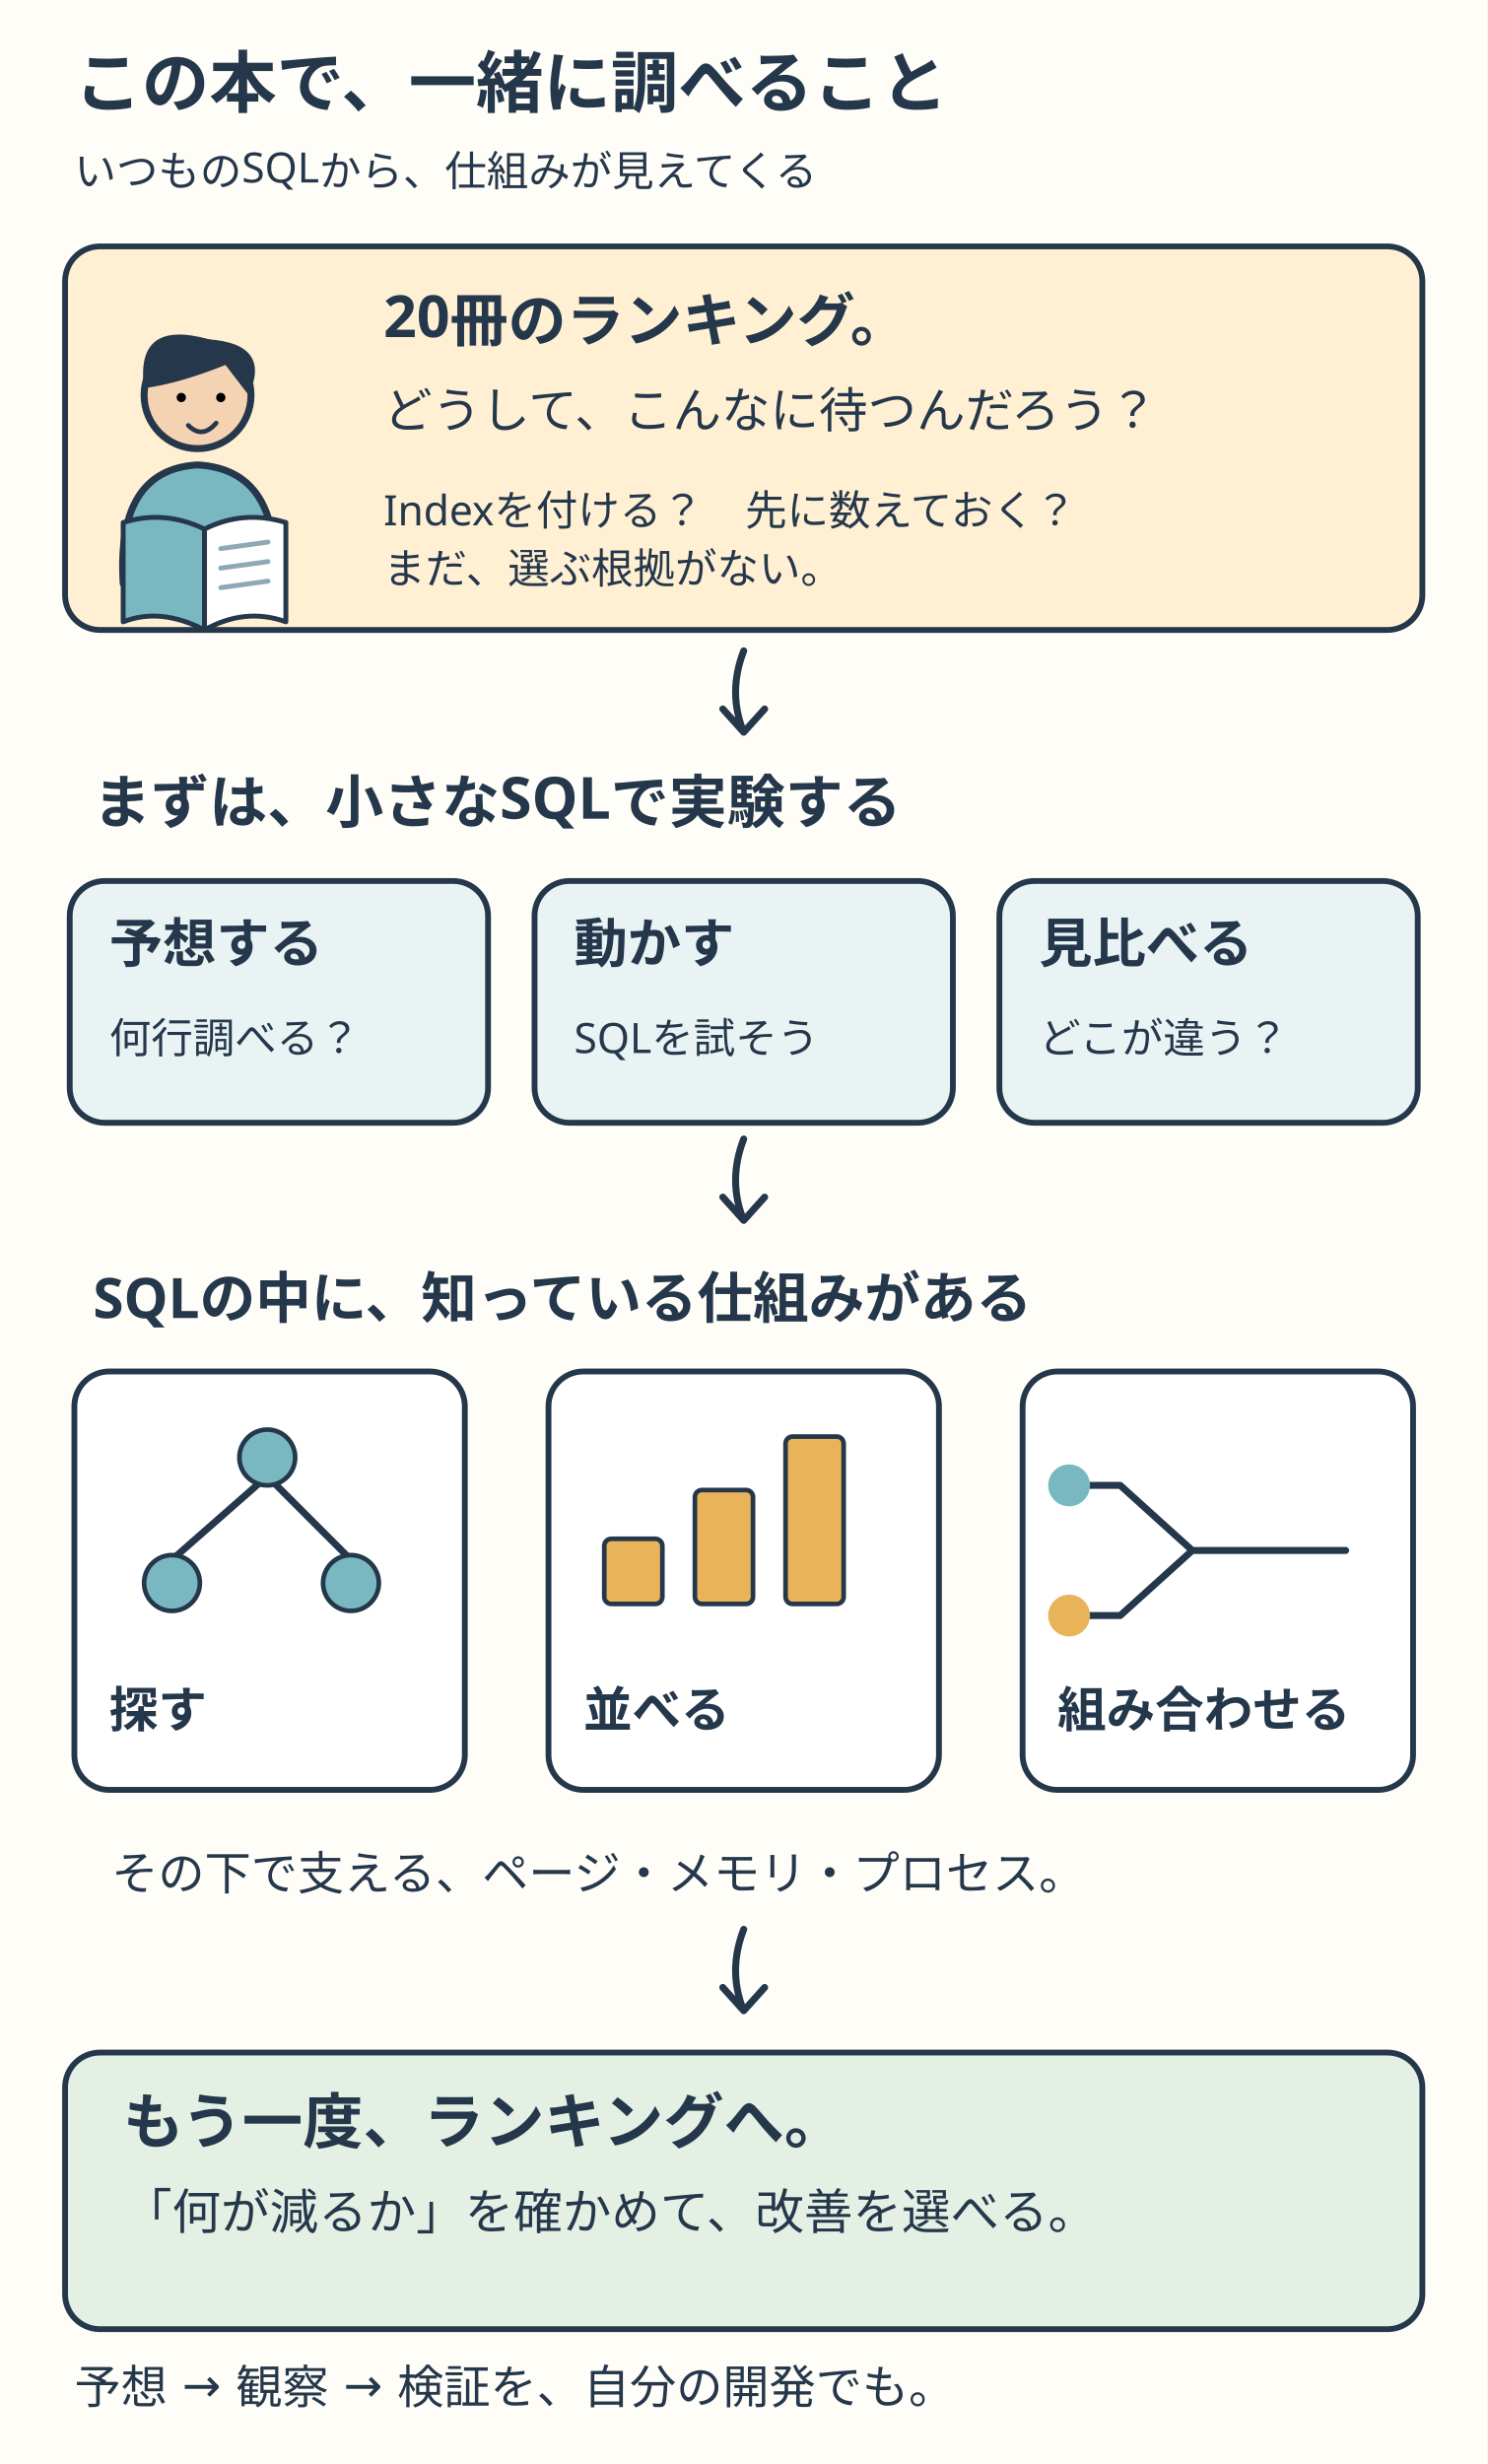
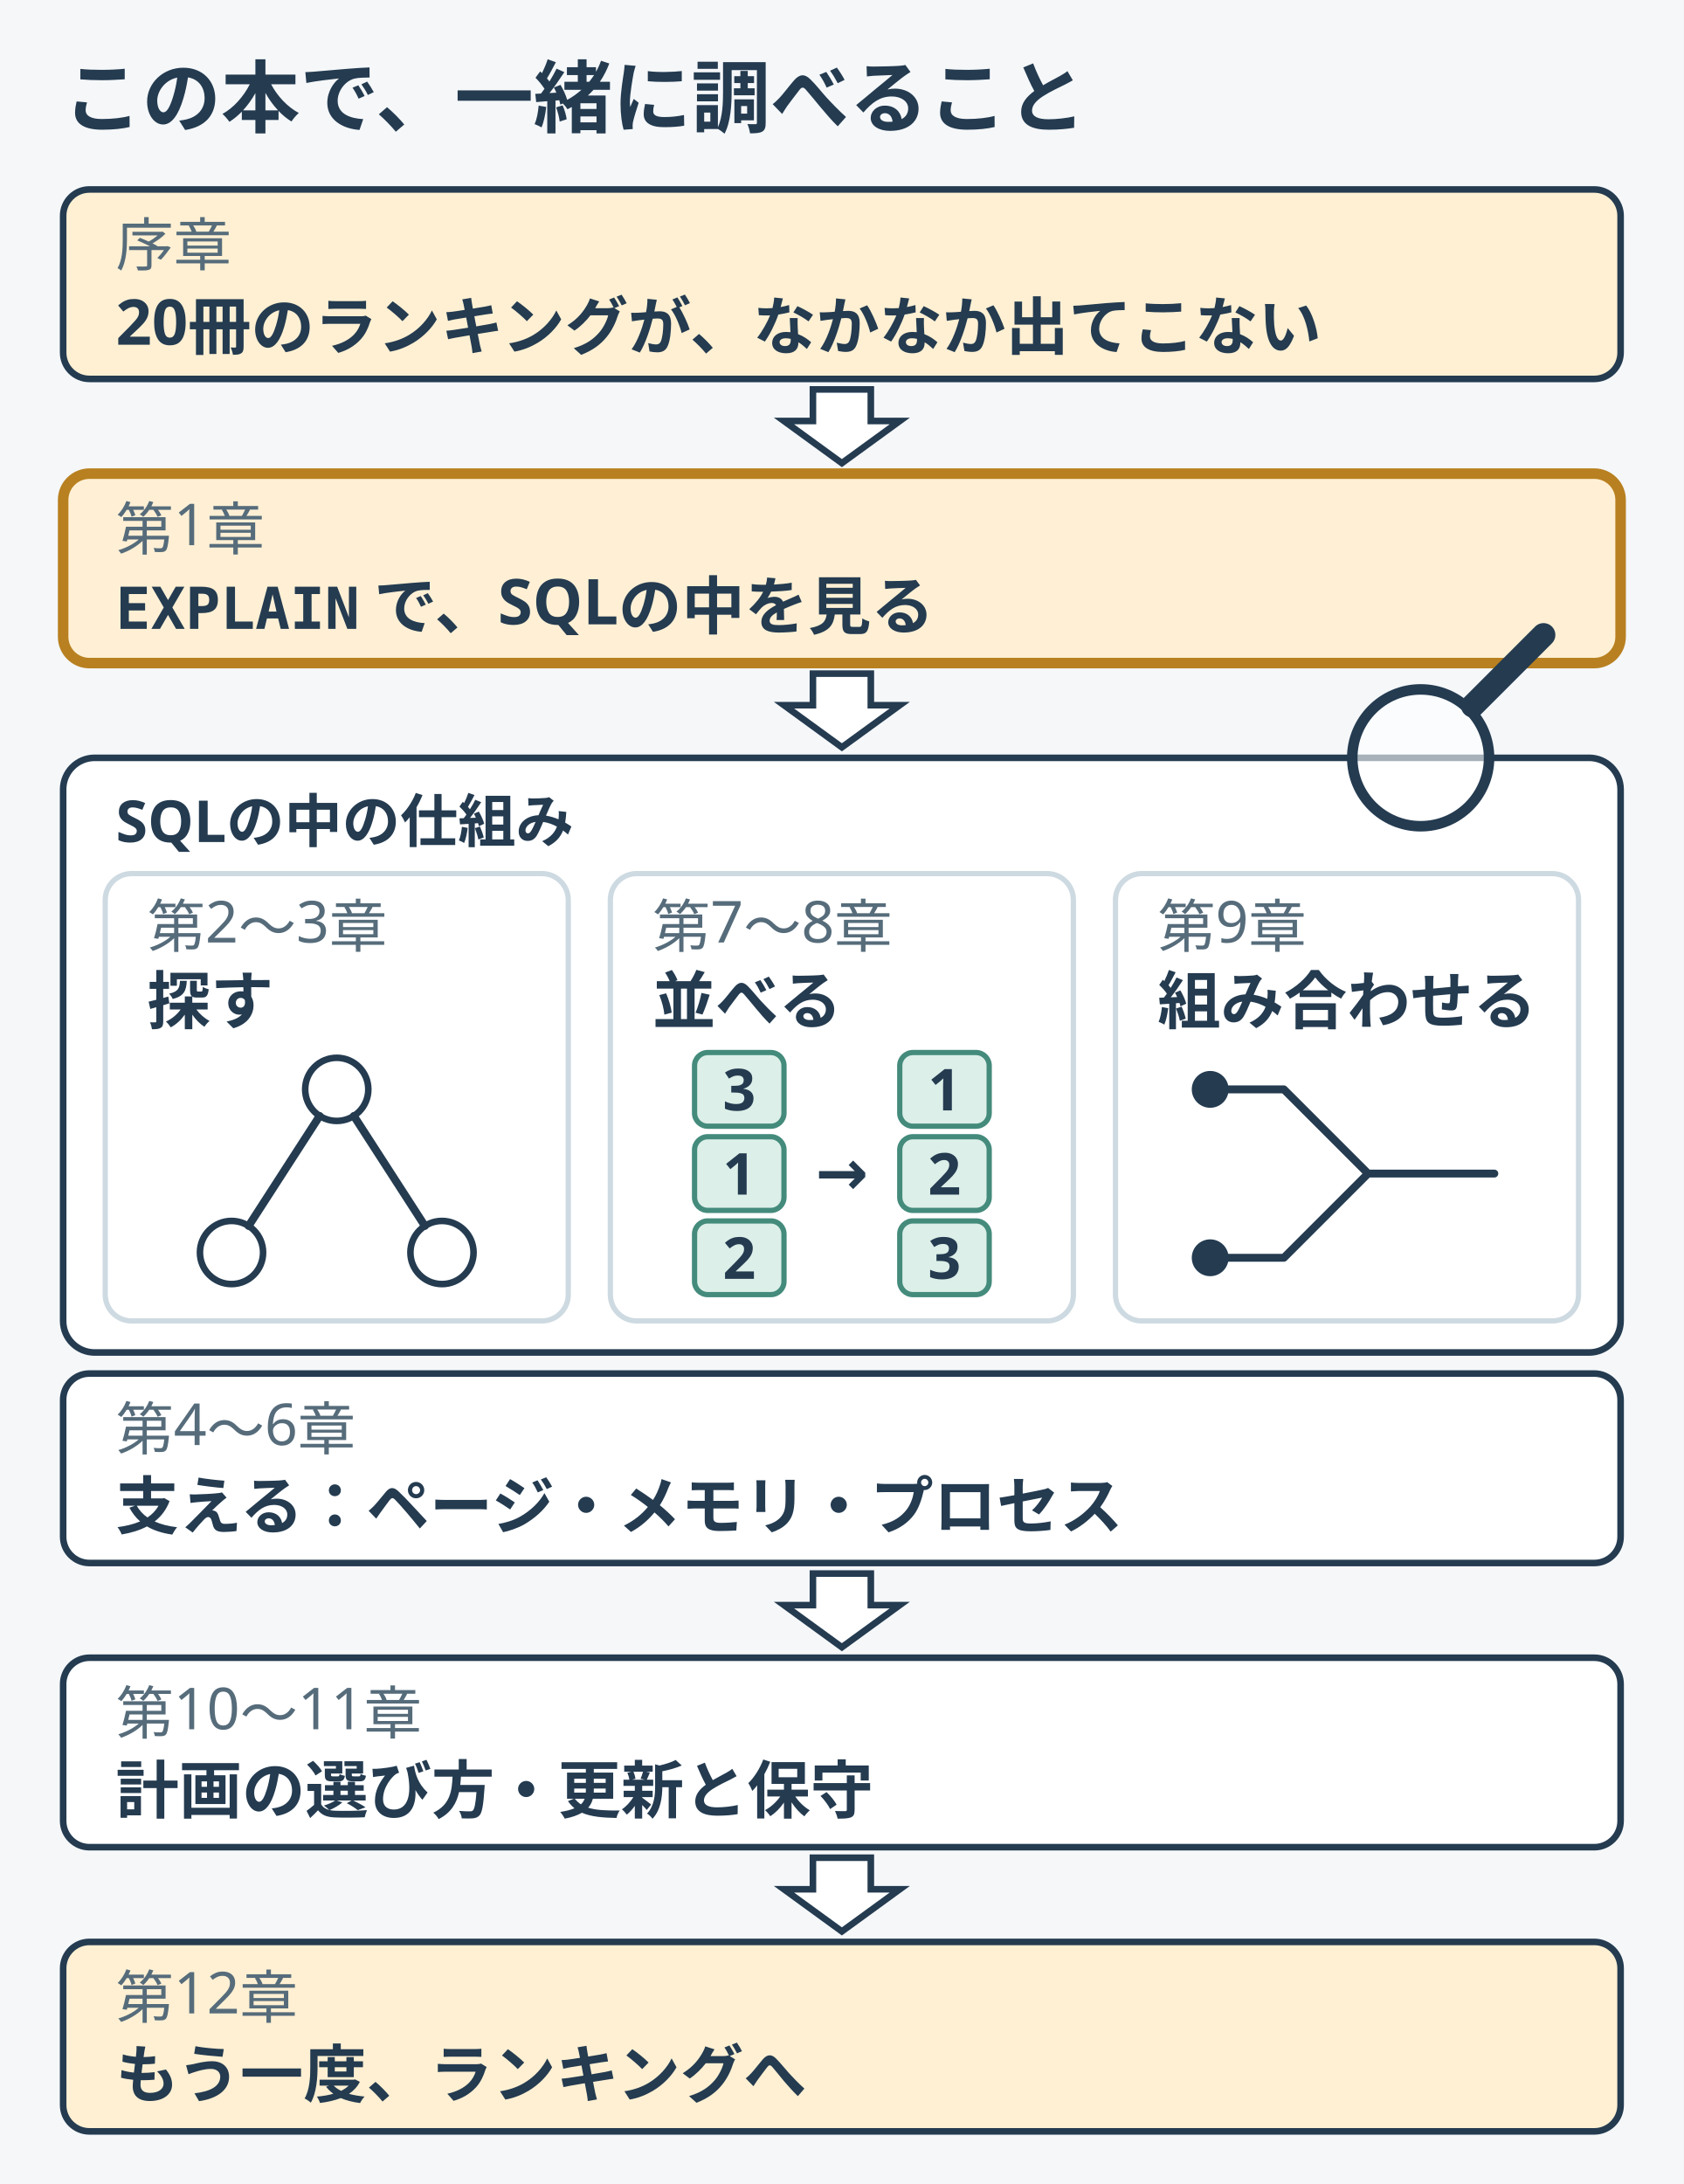
- <svg xmlns="http://www.w3.org/2000/svg" width="640" height="1060" viewBox="0 0 640 1060" role="img">
-   <style>text{font-family:"Hiragino Sans","Noto Sans JP",sans-serif}path{stroke-linejoin:round;stroke-linecap:round}</style>
-   <rect width="640" height="1060" fill="#fffdf7" />
-   <g id="illustration">
-     <text x="32" y="46" font-size="29" fill="#25374b" font-weight="700">この本で、一緒に調べること</text>
-     <text x="32" y="80" font-size="18" fill="#25374b" font-weight="400">いつものSQLから、仕組みが見えてくる</text>
-     <rect x="28" y="106" width="584" height="165" rx="15" fill="#fff0d3" stroke="#25374b" stroke-width="2.5" />
-     <g transform="translate(53 145)">
-       <circle cx="32" cy="25" r="23" fill="#f4d3b3" stroke="#25374b" stroke-width="3" />
-       <path d="M9 22 Q5 -8 37 1 Q64 3 54 25 L44 12 Q24 20 9 22" fill="#25374b" />
-       <path d="M0 106 Q-3 57 32 55 Q68 57 65 106" fill="#79b8c1" stroke="#25374b" stroke-width="3" />
-       <circle cx="25" cy="26" r="2" />
-       <circle cx="42" cy="26" r="2" />
-       <path d="M28 38 Q34 44 40 37" fill="none" stroke="#25374b" stroke-width="2" />
+ <svg xmlns="http://www.w3.org/2000/svg" width="640" height="830" viewBox="0 0 640 830" role="img" aria-labelledby="title">
+   <defs>
+     <marker id="flow" markerWidth="10" markerHeight="10" refX="9" refY="5" orient="auto">
+       <path d="M0 0L10 5L0 10z" fill="#277b74" />
+     </marker>
+     <marker id="req" markerWidth="10" markerHeight="10" refX="9" refY="5" orient="auto">
+       <path d="M0 0L10 5L0 10" fill="none" stroke="#945e11" stroke-width="2" />
+     </marker>
+     <marker id="ref" markerWidth="9" markerHeight="9" refX="8" refY="4.5" orient="auto">
+       <path d="M0 0L9 4.5L0 9z" fill="#7d93a3" />
+     </marker>
+   </defs>
+   <style>
+ text{font-family:"Hiragino Sans","Noto Sans JP",sans-serif;font-size:24px;fill:#243b50}
+ .h{font-size:30px;font-weight:700}.b{font-weight:700}.s{font-size:22px}.m{font-size:22px;fill:#566c7b}
+ .mono{font-family:ui-monospace,Menlo,monospace;font-size:22px}.tag{font-size:22px;font-weight:700;fill:#fff}
+ .teal{fill:#176e65}.brown{fill:#945e11}.real{fill:#176e65}.model{fill:#566c7b}
+ .panel{fill:#fff;stroke:#cedae1;stroke-width:2}.node{fill:#ecf2f8;stroke:#56738a;stroke-width:2}
+ .row{fill:#fff;stroke:#448b7c;stroke-width:2}.match{fill:#fff;stroke:#176e65;stroke-width:4}
+ .page{fill:#f7fbf9;stroke:#6d9f94;stroke-width:2}.ipage{fill:#f4f6f8;stroke:#6b7f8e;stroke-width:2}
+ .band{fill:#d5dde3;stroke:#92a7b5;stroke-width:2}.skip{fill:none;stroke:#b5c2cc;stroke-width:2;stroke-dasharray:6 5}
+ .hot{fill:#fff0d5;stroke:#b88020;stroke-width:4}.ghost{fill:#f5f7f9;stroke:#b5c2cc;stroke-width:2;stroke-dasharray:6 5}
+ .flow{fill:none;stroke:#277b74;stroke-width:3;marker-end:url(#flow)}.req{fill:none;stroke:#945e11;stroke-width:3;stroke-dasharray:8 6;marker-end:url(#req)}
+ .ref{fill:none;stroke:#7d93a3;stroke-width:2;marker-end:url(#ref)}.step{fill:#fff;stroke:#243b50;stroke-width:2.5}
+ .spine{fill:#e9f3f4;stroke:#243b50;stroke-width:1.5}
+ .work{fill:#fff;stroke:#56738a;stroke-width:2;stroke-dasharray:8 5}.val{fill:#dcefe8;stroke:#448b7c;stroke-width:2}.buffer{fill:#eaf6f1;stroke:#6d9f94;stroke-width:2}
+ .route{fill:#f4f6f8;stroke:#243b50;stroke-width:3}.leader{fill:none;stroke:#56738a;stroke-width:2}
+   </style>
+   <rect width="640" height="830" fill="#f5f7f9" />
+   <text x="24" y="48" class="h">この本で、一緒に調べること</text>
+   <g id="prologue">
+     <rect x="24" y="72" width="592" height="72" rx="10" fill="#fff0d3" stroke="#243b50" stroke-width="2.5" />
+     <text x="44" y="101" class="m">序章</text>
+     <text x="44" y="131" class="b">20冊のランキングが、なかなか出てこない</text>
+   </g>
+   <g id="chapter-1">
+     <rect x="24" y="180" width="592" height="72" rx="10" class="hot" />
+     <text x="44" y="209" class="m">第1章</text>
+     <text x="44" y="239" class="b">
+       <tspan class="mono">EXPLAIN</tspan> で、SQLの中を見る</text>
+   </g>
+   <g id="mechanisms">
+     <rect x="24" y="288" width="592" height="226" rx="12" class="step" />
+     <text x="44" y="320" class="s b">SQLの中の仕組み</text>
+     <g id="card-search">
+       <rect x="40" y="332" width="176" height="170" rx="10" class="panel" />
+       <text x="56" y="360" class="m">第2〜3章</text>
+       <text x="56" y="389" class="b">探す</text>
+       <circle cx="128" cy="414" r="12" fill="#fff" stroke="#243b50" stroke-width="2.5" />
+       <circle cx="88" cy="476" r="12" fill="#fff" stroke="#243b50" stroke-width="2.5" />
+       <circle cx="168" cy="476" r="12" fill="#fff" stroke="#243b50" stroke-width="2.5" />
+       <path d="M121.5 424.1 L94.5 465.9 M134.5 424.1 L161.5 465.9" fill="none" stroke="#243b50" stroke-width="3" stroke-linecap="round" />
    </g>
-     <g transform="translate(53 222) scale(0.7)">
-       <path d="M0 4 Q25 -4 50 8 L50 70 Q23 56 0 65 Z" fill="#79b8c1" stroke="#25374b" stroke-width="3" />
-       <path d="M50 8 Q74 -4 100 4 L100 65 Q75 56 50 70 Z" fill="#fff" stroke="#25374b" stroke-width="3" />
-       <path d="M60 20 L89 16 M60 32 L89 28 M60 44 L89 40" stroke="#8fa8b5" stroke-width="3" />
+     <g id="card-sort">
+       <rect x="232" y="332" width="176" height="170" rx="10" class="panel" />
+       <text x="248" y="360" class="m">第7〜8章</text>
+       <text x="248" y="389" class="b">並べる</text>
+       <rect x="264" y="400" width="34" height="28" rx="5" class="val" />
+       <text x="281" y="422" text-anchor="middle" class="s b">3</text>
+       <rect x="264" y="432" width="34" height="28" rx="5" class="val" />
+       <text x="281" y="454" text-anchor="middle" class="s b">1</text>
+       <rect x="264" y="464" width="34" height="28" rx="5" class="val" />
+       <text x="281" y="486" text-anchor="middle" class="s b">2</text>
+       <rect x="342" y="400" width="34" height="28" rx="5" class="val" />
+       <text x="359" y="422" text-anchor="middle" class="s b">1</text>
+       <rect x="342" y="432" width="34" height="28" rx="5" class="val" />
+       <text x="359" y="454" text-anchor="middle" class="s b">2</text>
+       <rect x="342" y="464" width="34" height="28" rx="5" class="val" />
+       <text x="359" y="486" text-anchor="middle" class="s b">3</text>
+       <text x="320" y="454" text-anchor="middle" class="b">→</text>
    </g>
-     <text x="165" y="145" font-size="25" fill="#25374b" font-weight="700">20冊のランキング。</text>
-     <text x="165" y="184" font-size="21" fill="#25374b" font-weight="400">どうして、こんなに待つんだろう？</text>
-     <text x="165" y="226" font-size="18" fill="#25374b" font-weight="400">Indexを付ける？　先に数えておく？</text>
-     <text x="165" y="251" font-size="18" fill="#25374b" font-weight="400">まだ、選ぶ根拠がない。</text>
-     <path d="M320 280 q-7 18 0 35 m-9 -10 l9 10 9 -10" fill="none" stroke="#25374b" stroke-width="3" stroke-linecap="round" />
-     <text x="40" y="354" font-size="25" fill="#25374b" font-weight="700">まずは、小さなSQLで実験する</text>
-     <rect x="30" y="379" width="180" height="104" rx="15" fill="#e9f3f4" stroke="#25374b" stroke-width="2.5" />
-     <text x="47" y="414" font-size="23" fill="#25374b" font-weight="700">予想する</text>
-     <text x="47" y="453" font-size="18" fill="#25374b" font-weight="400">何行調べる？</text>
-     <rect x="230" y="379" width="180" height="104" rx="15" fill="#e9f3f4" stroke="#25374b" stroke-width="2.5" />
-     <text x="247" y="414" font-size="23" fill="#25374b" font-weight="700">動かす</text>
-     <text x="247" y="453" font-size="18" fill="#25374b" font-weight="400">SQLを試そう</text>
-     <rect x="430" y="379" width="180" height="104" rx="15" fill="#e9f3f4" stroke="#25374b" stroke-width="2.5" />
-     <text x="447" y="414" font-size="23" fill="#25374b" font-weight="700">見比べる</text>
-     <text x="447" y="453" font-size="18" fill="#25374b" font-weight="400">どこが違う？</text>
-     <path d="M320 490 q-7 18 0 35 m-9 -10 l9 10 9 -10" fill="none" stroke="#25374b" stroke-width="3" stroke-linecap="round" />
-     <text x="40" y="567" font-size="24" fill="#25374b" font-weight="700">SQLの中に、知っている仕組みがある</text>
-     <rect x="32" y="590" width="168" height="180" rx="15" fill="#fff" stroke="#25374b" stroke-width="2.5" />
-     <path d="M115 635 L74 671 M115 635 L151 671" stroke="#25374b" stroke-width="3" />
-     <circle cx="115" cy="627" r="12" fill="#79b8c1" stroke="#25374b" stroke-width="2" />
-     <circle cx="74" cy="681" r="12" fill="#79b8c1" stroke="#25374b" stroke-width="2" />
-     <circle cx="151" cy="681" r="12" fill="#79b8c1" stroke="#25374b" stroke-width="2" />
-     <text x="47" y="743" font-size="21" fill="#25374b" font-weight="700">探す</text>
-     <rect x="236" y="590" width="168" height="180" rx="15" fill="#fff" stroke="#25374b" stroke-width="2.5" />
-     <rect x="260" y="662" width="25" height="28" rx="3" fill="#e8b359" stroke="#25374b" stroke-width="2" />
-     <rect x="299" y="641" width="25" height="49" rx="3" fill="#e8b359" stroke="#25374b" stroke-width="2" />
-     <rect x="338" y="618" width="25" height="72" rx="3" fill="#e8b359" stroke="#25374b" stroke-width="2" />
-     <text x="251" y="743" font-size="21" fill="#25374b" font-weight="700">並べる</text>
-     <rect x="440" y="590" width="168" height="180" rx="15" fill="#fff" stroke="#25374b" stroke-width="2.5" />
-     <path d="M460 639 L482 639 L513 667 L579 667 M460 695 L482 695 L513 667" fill="none" stroke="#25374b" stroke-width="3" />
-     <circle cx="460" cy="639" r="9" fill="#79b8c1" />
-     <circle cx="460" cy="695" r="9" fill="#e8b359" />
-     <text x="455" y="743" font-size="21" fill="#25374b" font-weight="700">組み合わせる</text>
-     <text x="48" y="813" font-size="20" fill="#25374b" font-weight="400">その下で支える、ページ・メモリ・プロセス。</text>
-     <path d="M320 830 q-7 18 0 35 m-9 -10 l9 10 9 -10" fill="none" stroke="#25374b" stroke-width="3" stroke-linecap="round" />
-     <rect x="28" y="883" width="584" height="119" rx="15" fill="#e4f0e4" stroke="#25374b" stroke-width="2.5" />
-     <text x="53" y="922" font-size="26" fill="#25374b" font-weight="700">もう一度、ランキングへ。</text>
-     <text x="53" y="959" font-size="21" fill="#25374b" font-weight="400">「何が減るか」を確かめて、改善を選べる。</text>
-     <text x="32" y="1034" font-size="20" fill="#25374b" font-weight="400">予想 → 観察 → 検証を、自分の開発でも。</text>
+     <g id="card-join">
+       <rect x="424" y="332" width="176" height="170" rx="10" class="panel" />
+       <text x="440" y="360" class="m">第9章</text>
+       <text x="440" y="389" class="b">組み合わせる</text>
+       <circle cx="460" cy="414" r="7" fill="#243b50" />
+       <circle cx="460" cy="478" r="7" fill="#243b50" />
+       <path d="M467 414 H488 L520 446 H568 M467 478 H488 L520 446" fill="none" stroke="#243b50" stroke-width="3" stroke-linejoin="round" stroke-linecap="round" />
+     </g>
+   </g>
+   <g id="foundation">
+     <rect x="24" y="522" width="592" height="72" rx="10" class="step" />
+     <text x="44" y="551" class="m">第4〜6章</text>
+     <text x="44" y="581" class="b">支える：ページ・メモリ・プロセス</text>
+   </g>
+   <g id="chapters-10-11">
+     <rect x="24" y="630" width="592" height="72" rx="10" class="step" />
+     <text x="44" y="659" class="m">第10〜11章</text>
+     <text x="44" y="689" class="b">計画の選び方・更新と保守</text>
+   </g>
+   <g id="chapter-12">
+     <rect x="24" y="738" width="592" height="72" rx="10" fill="#fff0d3" stroke="#243b50" stroke-width="2.5" />
+     <text x="44" y="767" class="m">第12章</text>
+     <text x="44" y="797" class="b">もう一度、ランキングへ</text>
+   </g>
+   <g id="steps">
+     <path d="M309 148 V160 H298 L320 176 L342 160 H331 V148 Z" class="step" />
+     <path d="M309 256 V268 H298 L320 284 L342 268 H331 V256 Z" class="step" />
+     <path d="M309 598 V610 H298 L320 626 L342 610 H331 V598 Z" class="step" />
+     <path d="M309 706 V718 H298 L320 734 L342 718 H331 V706 Z" class="step" />
+   </g>
+   <g id="magnifier">
+     <circle cx="540" cy="288" r="26" fill="#fff" fill-opacity="0.6" stroke="#243b50" stroke-width="4" />
+     <path d="M559.8 268.2 L586.7 241.3" fill="none" stroke="#243b50" stroke-width="9" stroke-linecap="round" />
  </g>
</svg>
